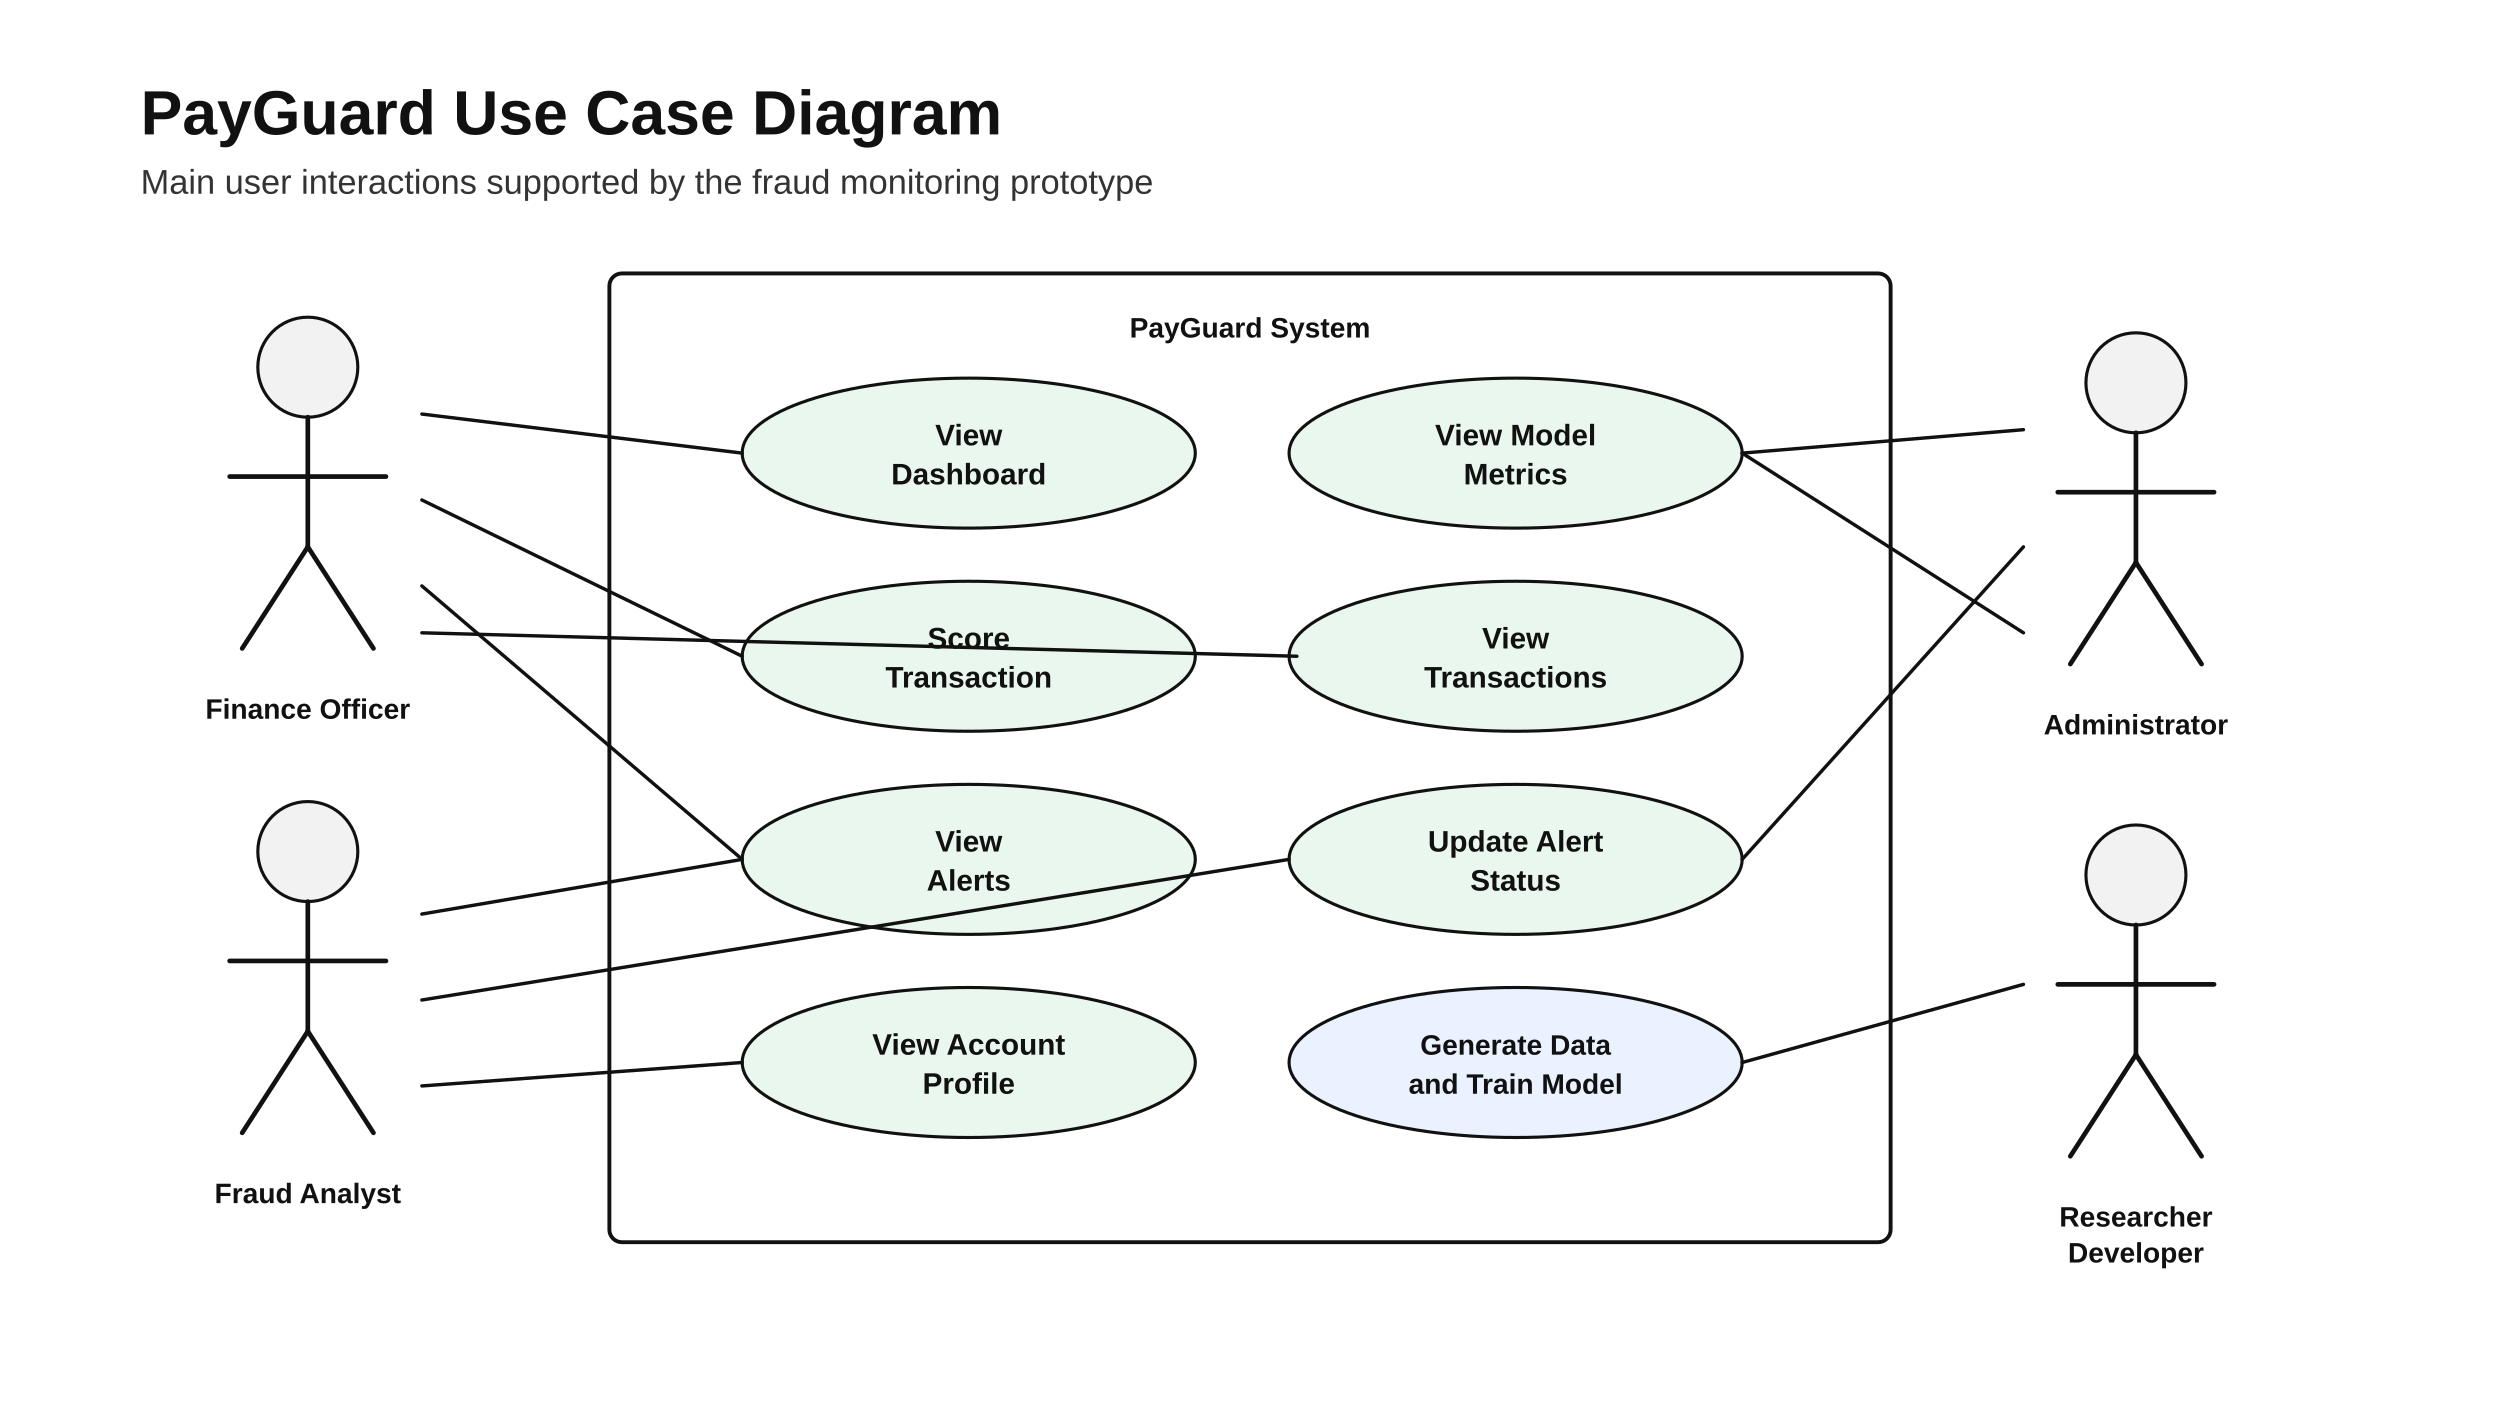
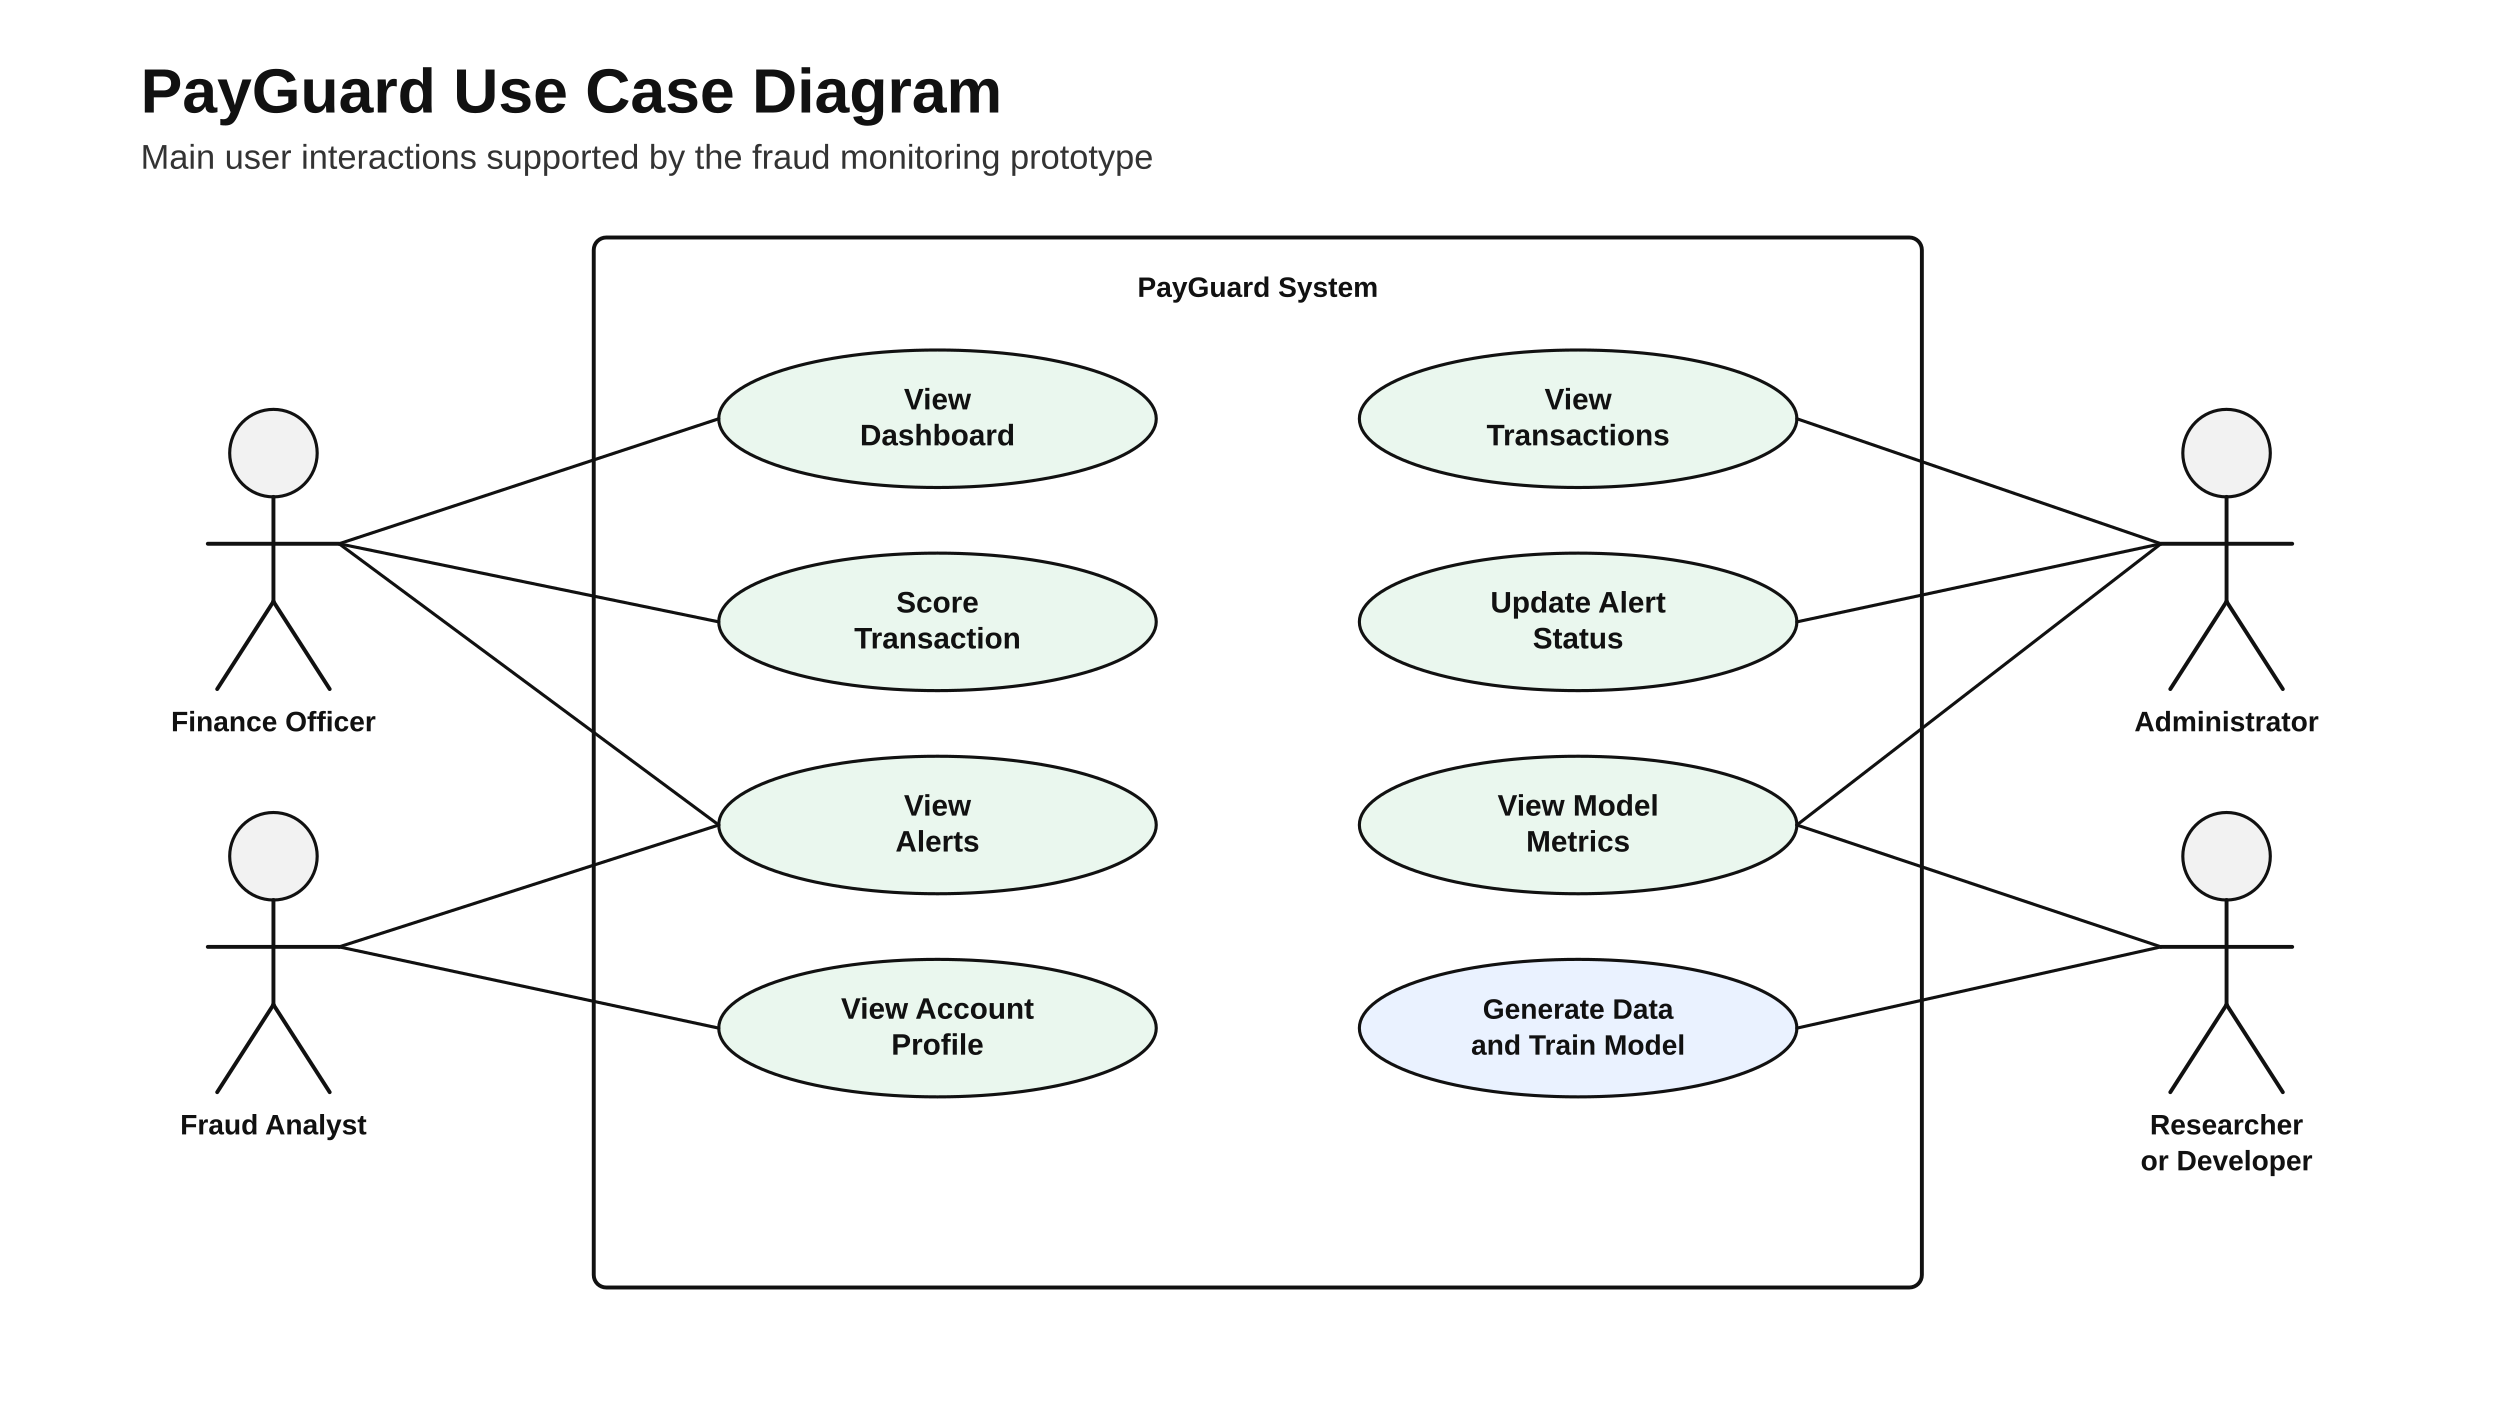
<svg xmlns="http://www.w3.org/2000/svg" width="1600" height="900" viewBox="0 0 1600 900" role="img" aria-labelledby="title desc">
  <defs>
    <style>
-       .title { fill: #111111; font-family: Calibri, Arial, sans-serif; font-size: 40px; font-weight: 700; }
-       .subtitle { fill: #333333; font-family: Calibri, Arial, sans-serif; font-size: 22px; }
-       .boundary { fill: none; stroke: #111111; stroke-width: 2.5; }
-       .usecase { fill: #eaf7ee; stroke: #111111; stroke-width: 2; }
-       .support { fill: #eaf2ff; stroke: #111111; stroke-width: 2; }
+       .title     { fill: #111111; font-family: Calibri, Arial, sans-serif; font-size: 40px; font-weight: 700; }
+       .subtitle  { fill: #333333; font-family: Calibri, Arial, sans-serif; font-size: 22px; }
+       .boundary  { fill: none; stroke: #111111; stroke-width: 2.5; }
+       .usecase   { fill: #eaf7ee; stroke: #111111; stroke-width: 2; }
+       .support   { fill: #eaf2ff; stroke: #111111; stroke-width: 2; }
      .actorFill { fill: #f2f2f2; stroke: #111111; stroke-width: 2; }
-       .actorLine { stroke: #111111; stroke-width: 3; fill: none; stroke-linecap: round; stroke-linejoin: round; }
-       .assoc { stroke: #111111; stroke-width: 2.2; fill: none; stroke-linecap: round; }
+       .actorLine { stroke: #111111; stroke-width: 2.5; fill: none; stroke-linecap: round; stroke-linejoin: round; }
+       .assoc     { stroke: #111111; stroke-width: 2; fill: none; stroke-linecap: round; }
      .textLight { fill: #111111; font-family: Calibri, Arial, sans-serif; font-size: 19px; font-weight: 700; }
-       .textDark { fill: #111111; font-family: Calibri, Arial, sans-serif; font-size: 18px; font-weight: 600; }
+       .textDark  { fill: #111111; font-family: Calibri, Arial, sans-serif; font-size: 18px; font-weight: 600; }
    </style>
  </defs>
-   <text x="90" y="86" class="title">PayGuard Use Case Diagram</text>
-   <text x="90" y="124" class="subtitle">Main user interactions supported by the fraud monitoring prototype</text>
-   <rect x="390" y="175" width="820" height="620" rx="8" class="boundary" />
-   <text x="800" y="216" class="textDark" text-anchor="middle">PayGuard System</text>
-   <g transform="translate(125 235)">
-     <circle cx="72" cy="0" r="32" class="actorFill" />
-     <line x1="72" y1="32" x2="72" y2="115" class="actorLine" />
-     <line x1="22" y1="70" x2="122" y2="70" class="actorLine" />
-     <line x1="72" y1="115" x2="30" y2="180" class="actorLine" />
-     <line x1="72" y1="115" x2="114" y2="180" class="actorLine" />
-     <text x="72" y="225" class="textDark" text-anchor="middle">Finance Officer</text>
-   </g>
-   <g transform="translate(125 545)">
-     <circle cx="72" cy="0" r="32" class="actorFill" />
-     <line x1="72" y1="32" x2="72" y2="115" class="actorLine" />
-     <line x1="22" y1="70" x2="122" y2="70" class="actorLine" />
-     <line x1="72" y1="115" x2="30" y2="180" class="actorLine" />
-     <line x1="72" y1="115" x2="114" y2="180" class="actorLine" />
-     <text x="72" y="225" class="textDark" text-anchor="middle">Fraud Analyst</text>
-   </g>
-   <g transform="translate(1295 245)">
-     <circle cx="72" cy="0" r="32" class="actorFill" />
-     <line x1="72" y1="32" x2="72" y2="115" class="actorLine" />
-     <line x1="22" y1="70" x2="122" y2="70" class="actorLine" />
-     <line x1="72" y1="115" x2="30" y2="180" class="actorLine" />
-     <line x1="72" y1="115" x2="114" y2="180" class="actorLine" />
-     <text x="72" y="225" class="textDark" text-anchor="middle">Administrator</text>
-   </g>
-   <g transform="translate(1295 560)">
-     <circle cx="72" cy="0" r="32" class="actorFill" />
-     <line x1="72" y1="32" x2="72" y2="115" class="actorLine" />
-     <line x1="22" y1="70" x2="122" y2="70" class="actorLine" />
-     <line x1="72" y1="115" x2="30" y2="180" class="actorLine" />
-     <line x1="72" y1="115" x2="114" y2="180" class="actorLine" />
-     <text x="72" y="225" class="textDark" text-anchor="middle">Researcher</text>
-     <text x="72" y="248" class="textDark" text-anchor="middle">Developer</text>
-   </g>
-   <ellipse cx="620" cy="290" rx="145" ry="48" class="usecase" />
-   <text x="620" y="285" class="textLight" text-anchor="middle">View</text>
-   <text x="620" y="310" class="textLight" text-anchor="middle">Dashboard</text>
-   <ellipse cx="970" cy="290" rx="145" ry="48" class="usecase" />
-   <text x="970" y="285" class="textLight" text-anchor="middle">View Model</text>
-   <text x="970" y="310" class="textLight" text-anchor="middle">Metrics</text>
-   <ellipse cx="620" cy="420" rx="145" ry="48" class="usecase" />
-   <text x="620" y="415" class="textLight" text-anchor="middle">Score</text>
-   <text x="620" y="440" class="textLight" text-anchor="middle">Transaction</text>
-   <ellipse cx="970" cy="420" rx="145" ry="48" class="usecase" />
-   <text x="970" y="415" class="textLight" text-anchor="middle">View</text>
-   <text x="970" y="440" class="textLight" text-anchor="middle">Transactions</text>
-   <ellipse cx="620" cy="550" rx="145" ry="48" class="usecase" />
-   <text x="620" y="545" class="textLight" text-anchor="middle">View</text>
-   <text x="620" y="570" class="textLight" text-anchor="middle">Alerts</text>
-   <ellipse cx="970" cy="550" rx="145" ry="48" class="usecase" />
-   <text x="970" y="545" class="textLight" text-anchor="middle">Update Alert</text>
-   <text x="970" y="570" class="textLight" text-anchor="middle">Status</text>
-   <ellipse cx="620" cy="680" rx="145" ry="48" class="usecase" />
-   <text x="620" y="675" class="textLight" text-anchor="middle">View Account</text>
-   <text x="620" y="700" class="textLight" text-anchor="middle">Profile</text>
-   <ellipse cx="970" cy="680" rx="145" ry="48" class="support" />
-   <text x="970" y="675" class="textDark" text-anchor="middle">Generate Data</text>
-   <text x="970" y="700" class="textDark" text-anchor="middle">and Train Model</text>
-   <line x1="270" y1="265" x2="475" y2="290" class="assoc" />
-   <line x1="270" y1="320" x2="475" y2="420" class="assoc" />
-   <line x1="270" y1="375" x2="475" y2="550" class="assoc" />
-   <line x1="270" y1="405" x2="830" y2="420" class="assoc" />
-   <line x1="270" y1="585" x2="475" y2="550" class="assoc" />
-   <line x1="270" y1="640" x2="825" y2="550" class="assoc" />
-   <line x1="270" y1="695" x2="475" y2="680" class="assoc" />
-   <line x1="1295" y1="275" x2="1115" y2="290" class="assoc" />
-   <line x1="1295" y1="350" x2="1115" y2="550" class="assoc" />
-   <line x1="1295" y1="405" x2="1115" y2="290" class="assoc" />
-   <line x1="1295" y1="630" x2="1115" y2="680" class="assoc" />
+   <text x="90" y="72" class="title">PayGuard Use Case Diagram</text>
+   <text x="90" y="108" class="subtitle">Main user interactions supported by the fraud monitoring prototype</text>
+   <rect x="380" y="152" width="850" height="672" rx="8" class="boundary" />
+   <text x="805" y="190" class="textDark" text-anchor="middle">PayGuard System</text>
+   <ellipse cx="600" cy="268" rx="140" ry="44" class="usecase" />
+   <text x="600" y="262" class="textLight" text-anchor="middle">View</text>
+   <text x="600" y="285" class="textLight" text-anchor="middle">Dashboard</text>
+   <ellipse cx="600" cy="398" rx="140" ry="44" class="usecase" />
+   <text x="600" y="392" class="textLight" text-anchor="middle">Score</text>
+   <text x="600" y="415" class="textLight" text-anchor="middle">Transaction</text>
+   <ellipse cx="600" cy="528" rx="140" ry="44" class="usecase" />
+   <text x="600" y="522" class="textLight" text-anchor="middle">View</text>
+   <text x="600" y="545" class="textLight" text-anchor="middle">Alerts</text>
+   <ellipse cx="600" cy="658" rx="140" ry="44" class="usecase" />
+   <text x="600" y="652" class="textLight" text-anchor="middle">View Account</text>
+   <text x="600" y="675" class="textLight" text-anchor="middle">Profile</text>
+   <ellipse cx="1010" cy="268" rx="140" ry="44" class="usecase" />
+   <text x="1010" y="262" class="textLight" text-anchor="middle">View</text>
+   <text x="1010" y="285" class="textLight" text-anchor="middle">Transactions</text>
+   <ellipse cx="1010" cy="398" rx="140" ry="44" class="usecase" />
+   <text x="1010" y="392" class="textLight" text-anchor="middle">Update Alert</text>
+   <text x="1010" y="415" class="textLight" text-anchor="middle">Status</text>
+   <ellipse cx="1010" cy="528" rx="140" ry="44" class="usecase" />
+   <text x="1010" y="522" class="textLight" text-anchor="middle">View Model</text>
+   <text x="1010" y="545" class="textLight" text-anchor="middle">Metrics</text>
+   <ellipse cx="1010" cy="658" rx="140" ry="44" class="support" />
+   <text x="1010" y="652" class="textDark" text-anchor="middle">Generate Data</text>
+   <text x="1010" y="675" class="textDark" text-anchor="middle">and Train Model</text>
+   <circle cx="175" cy="290" r="28" class="actorFill" />
+   <line x1="175" y1="318" x2="175" y2="385" class="actorLine" />
+   <line x1="133" y1="348" x2="217" y2="348" class="actorLine" />
+   <line x1="175" y1="385" x2="139" y2="441" class="actorLine" />
+   <line x1="175" y1="385" x2="211" y2="441" class="actorLine" />
+   <text x="175" y="468" class="textDark" text-anchor="middle">Finance Officer</text>
+   <circle cx="175" cy="548" r="28" class="actorFill" />
+   <line x1="175" y1="576" x2="175" y2="643" class="actorLine" />
+   <line x1="133" y1="606" x2="217" y2="606" class="actorLine" />
+   <line x1="175" y1="643" x2="139" y2="699" class="actorLine" />
+   <line x1="175" y1="643" x2="211" y2="699" class="actorLine" />
+   <text x="175" y="726" class="textDark" text-anchor="middle">Fraud Analyst</text>
+   <circle cx="1425" cy="290" r="28" class="actorFill" />
+   <line x1="1425" y1="318" x2="1425" y2="385" class="actorLine" />
+   <line x1="1383" y1="348" x2="1467" y2="348" class="actorLine" />
+   <line x1="1425" y1="385" x2="1389" y2="441" class="actorLine" />
+   <line x1="1425" y1="385" x2="1461" y2="441" class="actorLine" />
+   <text x="1425" y="468" class="textDark" text-anchor="middle">Administrator</text>
+   <circle cx="1425" cy="548" r="28" class="actorFill" />
+   <line x1="1425" y1="576" x2="1425" y2="643" class="actorLine" />
+   <line x1="1383" y1="606" x2="1467" y2="606" class="actorLine" />
+   <line x1="1425" y1="643" x2="1389" y2="699" class="actorLine" />
+   <line x1="1425" y1="643" x2="1461" y2="699" class="actorLine" />
+   <text x="1425" y="726" class="textDark" text-anchor="middle">Researcher</text>
+   <text x="1425" y="749" class="textDark" text-anchor="middle">or Developer</text>
+   <line x1="217" y1="348" x2="460" y2="268" class="assoc" />
+   <line x1="217" y1="348" x2="460" y2="398" class="assoc" />
+   <line x1="217" y1="348" x2="460" y2="528" class="assoc" />
+   <line x1="217" y1="606" x2="460" y2="528" class="assoc" />
+   <line x1="217" y1="606" x2="460" y2="658" class="assoc" />
+   <line x1="1383" y1="348" x2="1150" y2="268" class="assoc" />
+   <line x1="1383" y1="348" x2="1150" y2="398" class="assoc" />
+   <line x1="1383" y1="348" x2="1150" y2="528" class="assoc" />
+   <line x1="1383" y1="606" x2="1150" y2="528" class="assoc" />
+   <line x1="1383" y1="606" x2="1150" y2="658" class="assoc" />
</svg>
